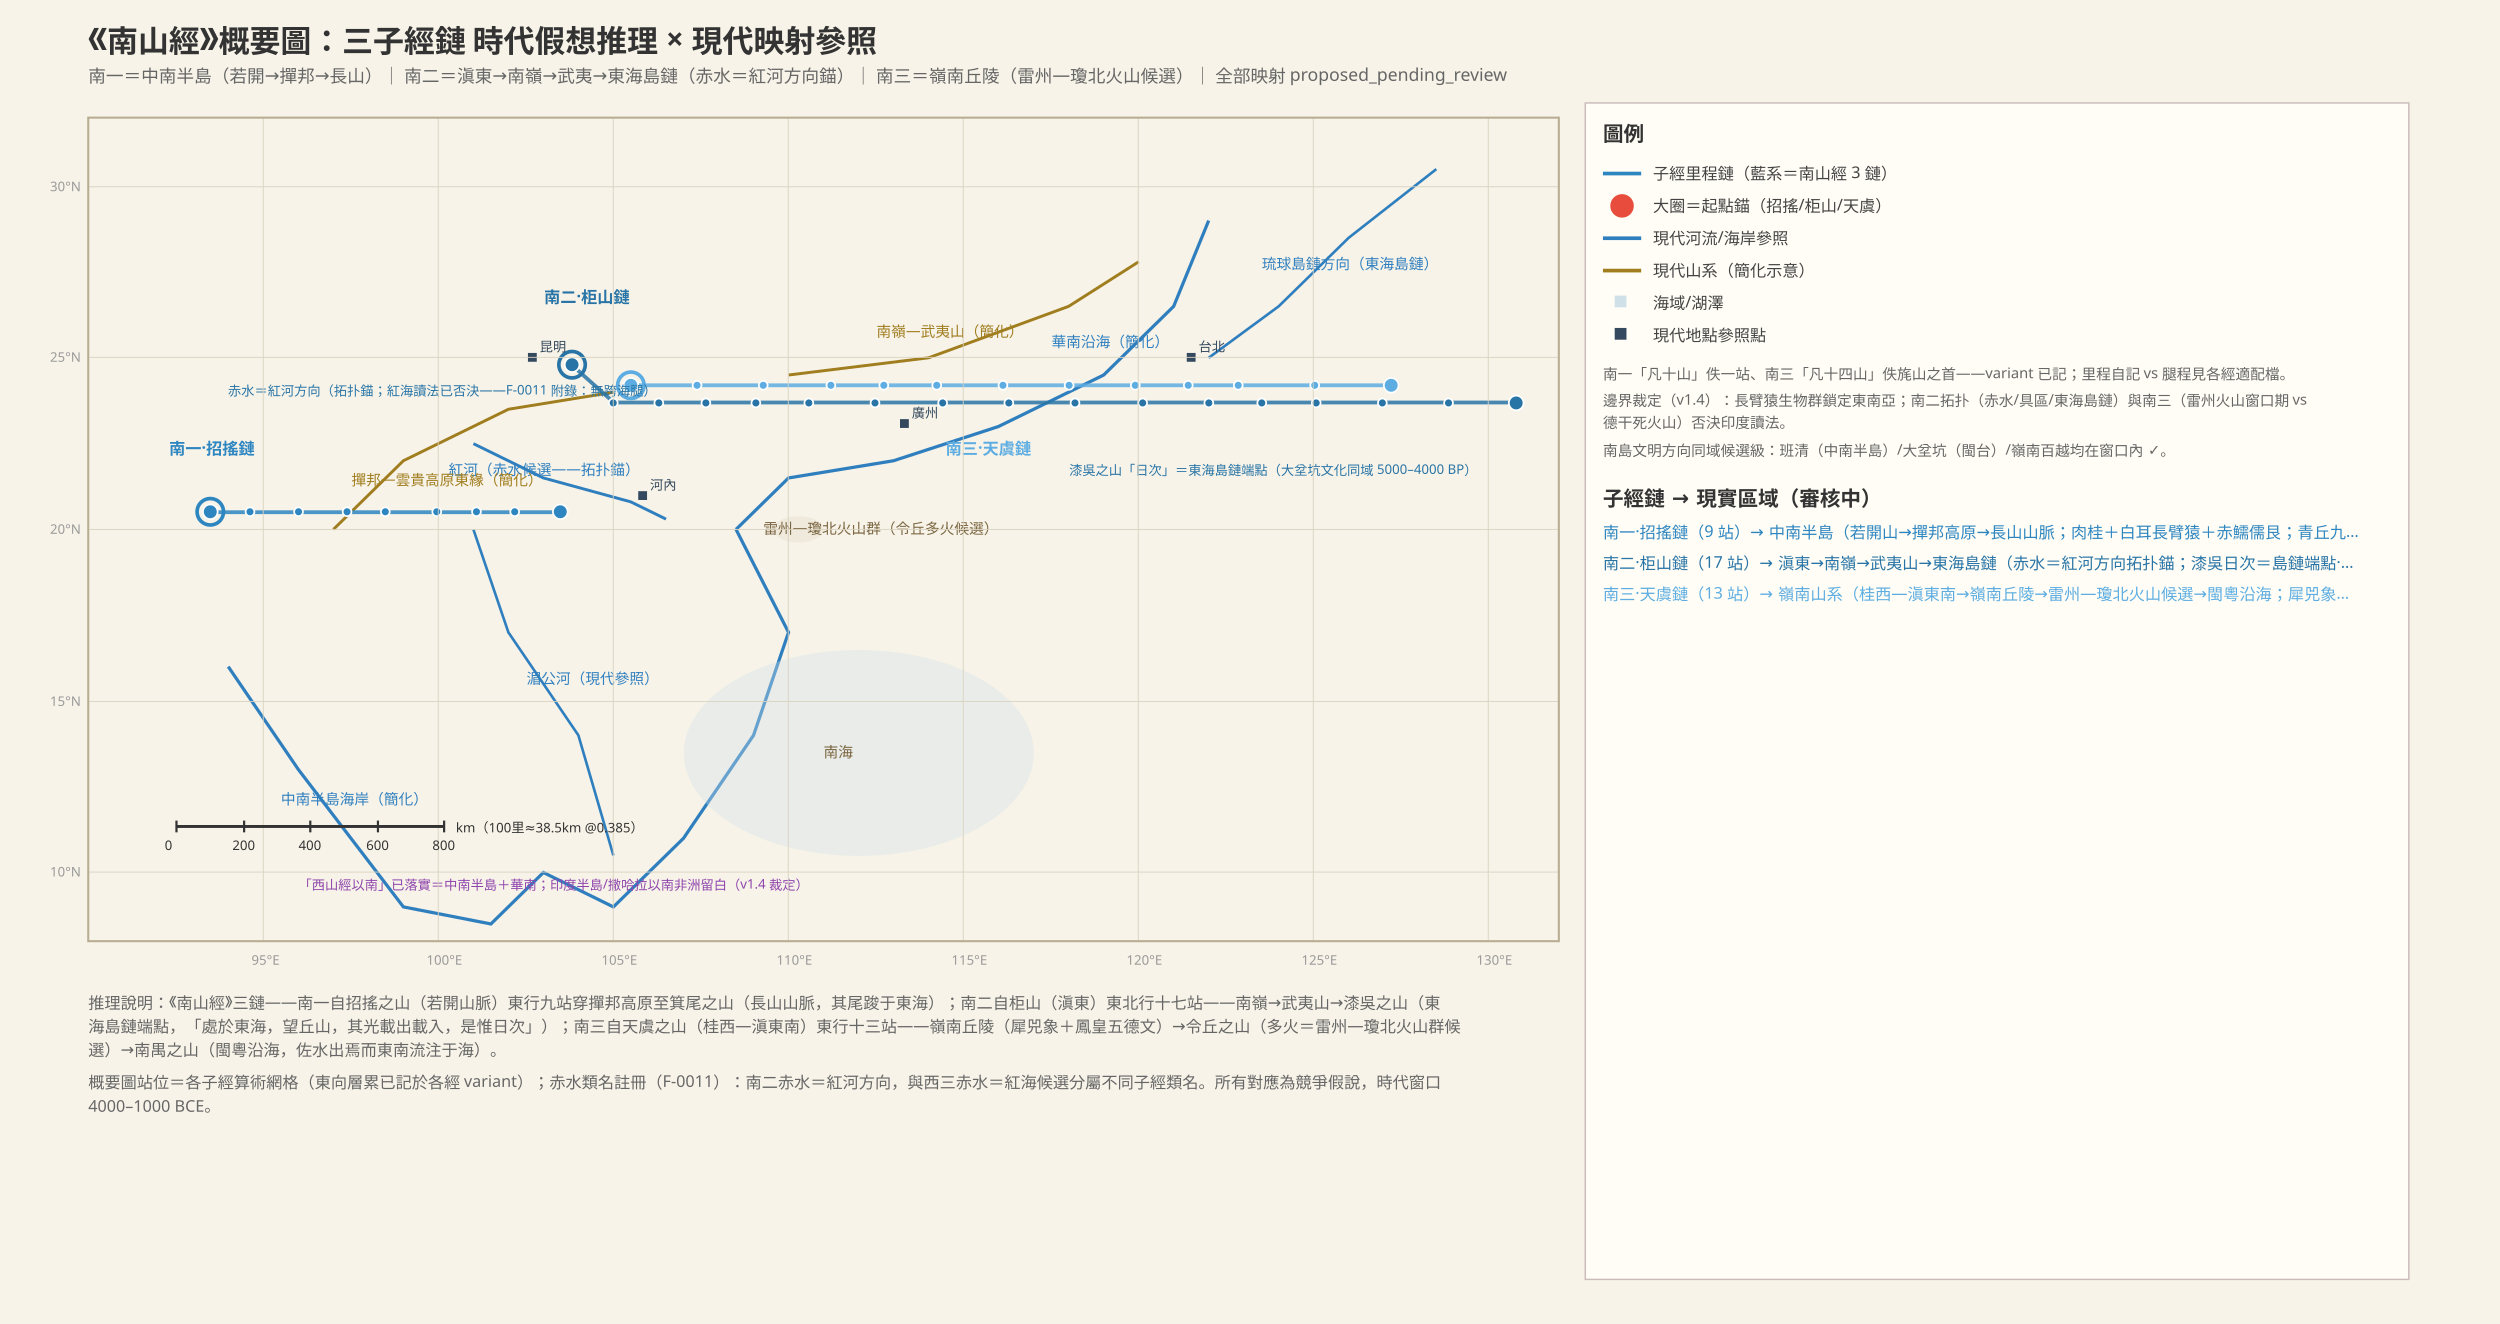
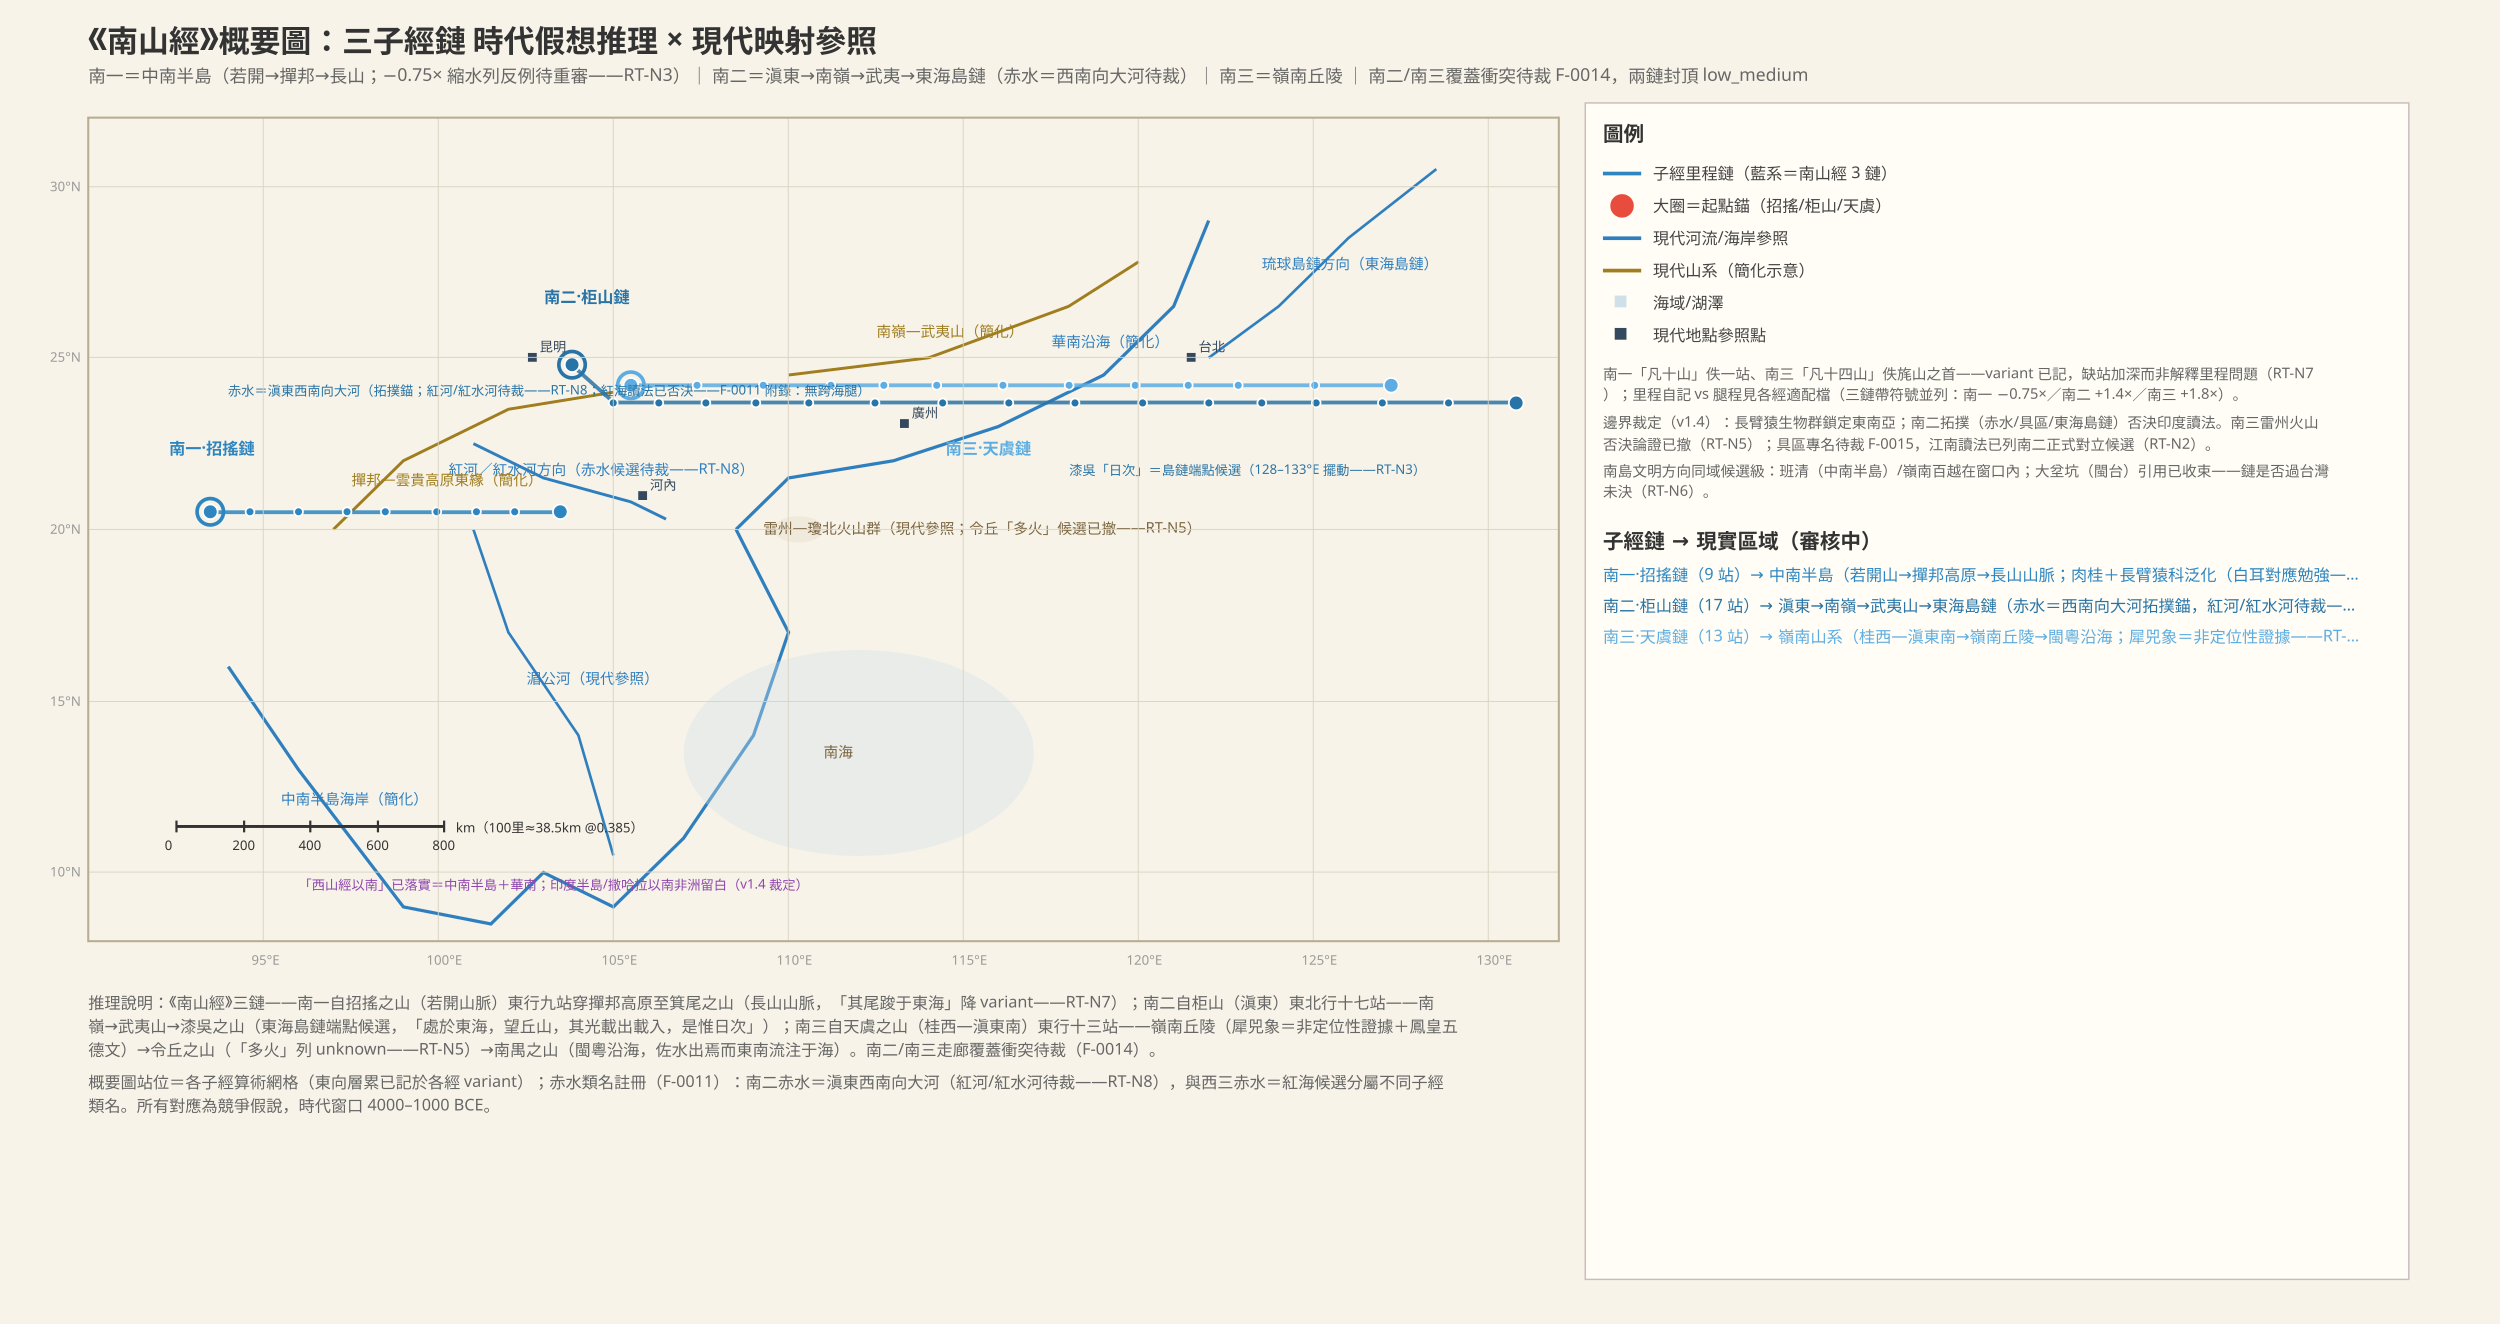
<svg xmlns="http://www.w3.org/2000/svg" width="1700" height="900" font-family="PingFang SC, Hiragino Sans GB, Microsoft YaHei, sans-serif">
  <rect width="1700" height="900" fill="#f7f3e8" />
  <clipPath id="mapclip">
    <rect x="60" y="80" width="1000" height="560" />
  </clipPath>
  <defs>
    <clipPath id="mapclip">
      <rect x="60" y="80" width="1000" height="560" />
    </clipPath>
    <pattern id="sand" width="8" height="8" patternUnits="userSpaceOnUse">
      <rect width="8" height="8" fill="#efe3c0" />
      <circle cx="2" cy="2" r="0.8" fill="#d6b96a" />
      <circle cx="6" cy="6" r="0.8" fill="#d6b96a" />
    </pattern>
  </defs>
  <text x="60" y="34" font-size="21" font-weight="bold" fill="#333">《南山經》概要圖：三子經鏈 時代假想推理 × 現代映射參照</text>
-   <text x="60" y="56" font-size="12" fill="#666">南一＝中南半島（若開→撣邦→長山）｜ 南二＝滇東→南嶺→武夷→東海島鏈（赤水＝紅河方向錨）｜ 南三＝嶺南丘陵（雷州—瓊北火山候選）｜ 全部映射 proposed_pending_review</text>
+   <text x="60" y="56" font-size="12" fill="#666">南一＝中南半島（若開→撣邦→長山；−0.75× 縮水列反例待重審——RT-N3）｜ 南二＝滇東→南嶺→武夷→東海島鏈（赤水＝西南向大河待裁）｜ 南三＝嶺南丘陵 ｜ 南二/南三覆蓋衝突待裁 F-0014，兩鏈封頂 low_medium</text>
  <g clip-path="url(#mapclip)">
    <polyline points="155.2,453.3 202.9,523.3 274.3,616.7 333.8,628.3 369.5,593.3 417.1,616.7 464.8,570.0 512.4,500.0 536.2,430.0 500.5,360.0" fill="none" stroke="#2f7fbf" stroke-width="2.2" />
    <text x="191" y="547" font-size="10" fill="#2f7fbf">中南半島海岸（簡化）</text>
    <polyline points="500.5,360.0 536.2,325.0 607.6,313.3 679.0,290.0 750.5,255.0 798.1,208.3 821.9,150.0" fill="none" stroke="#2f7fbf" stroke-width="2.2" />
    <text x="715" y="236" font-size="10" fill="#2f7fbf">華南沿海（簡化）</text>
    <polyline points="821.9,243.3 869.5,208.3 917.1,161.7 976.7,115.0" fill="none" stroke="#2f7fbf" stroke-width="1.8" />
    <text x="858" y="183" font-size="10" fill="#2f7fbf">琉球島鏈方向（東海島鏈）</text>
    <polyline points="321.9,301.7 369.5,325.0 429.0,341.3 452.9,353.0" fill="none" stroke="#2f7fbf" stroke-width="2" />
-     <text x="305" y="323" font-size="10" fill="#2f7fbf">紅河（赤水候選——拓扑錨）</text>
+     <text x="305" y="323" font-size="10" fill="#2f7fbf">紅河／紅水河方向（赤水候選待裁——RT-N8）</text>
    <polyline points="321.9,360.0 345.7,430.0 393.3,500.0 417.1,581.7" fill="none" stroke="#2f7fbf" stroke-width="1.8" />
    <text x="358" y="465" font-size="10" fill="#2f7fbf">湄公河（現代參照）</text>
    <polyline points="226.7,360.0 274.3,313.3 345.7,278.3 417.1,266.7" fill="none" stroke="#a07d1e" stroke-width="2" />
    <text x="239" y="330" font-size="10" fill="#a07d1e">撣邦—雲貴高原東緣（簡化）</text>
    <polyline points="536.2,255.0 631.4,243.3 726.7,208.3 774.3,178.0" fill="none" stroke="#a07d1e" stroke-width="2" />
    <text x="596" y="229" font-size="10" fill="#a07d1e">南嶺—武夷山（簡化）</text>
    <ellipse cx="584" cy="512" rx="119" ry="70" fill="#cfe0e8" opacity="0.35" />
    <text x="560" y="515" font-size="10" fill="#7a6540">南海</text>
    <ellipse cx="543" cy="360" rx="17" ry="9" fill="#e2d9c8" opacity="0.35" />
-     <text x="519" y="363" font-size="10" fill="#7a6540">雷州—瓊北火山群（令丘多火候選）</text>
+     <text x="519" y="363" font-size="10" fill="#7a6540">雷州—瓊北火山群（現代參照；令丘「多火」候選已撤——RT-N5）</text>
    <polyline points="143.3,348.3 169.8,348.3 203.1,348.3 235.7,348.3 262.1,348.3 297.1,348.3 323.6,348.3 350.0,348.3 380.7,348.3" fill="none" stroke="#2e86c1" stroke-width="2.6" opacity="0.85" />
    <circle cx="143" cy="348" r="5" fill="#2e86c1" stroke="#fff" stroke-width="1.2" />
    <circle cx="170" cy="348" r="3" fill="#2e86c1" stroke="#fff" stroke-width="1.2" />
    <circle cx="203" cy="348" r="3" fill="#2e86c1" stroke="#fff" stroke-width="1.2" />
    <circle cx="236" cy="348" r="3" fill="#2e86c1" stroke="#fff" stroke-width="1.2" />
    <circle cx="262" cy="348" r="3" fill="#2e86c1" stroke="#fff" stroke-width="1.2" />
    <circle cx="297" cy="348" r="3" fill="#2e86c1" stroke="#fff" stroke-width="1.2" />
    <circle cx="324" cy="348" r="3" fill="#2e86c1" stroke="#fff" stroke-width="1.2" />
    <circle cx="350" cy="348" r="3" fill="#2e86c1" stroke="#fff" stroke-width="1.2" />
    <circle cx="381" cy="348" r="5" fill="#2e86c1" stroke="#fff" stroke-width="1.2" />
    <circle cx="143" cy="348" r="9" fill="none" stroke="#2e86c1" stroke-width="2.5" />
    <text x="115" y="309" font-size="11" font-weight="bold" fill="#2e86c1">南一·招搖鏈</text>
    <polyline points="388.6,248.0 417.4,273.7 448.3,273.7 480.0,273.7 513.6,273.7 550.0,273.7 595.2,273.7 640.7,273.7 686.0,273.7 731.4,273.7 776.7,273.7 822.1,273.7 858.3,273.7 894.8,273.7 940.0,273.7 985.5,273.7 1030.7,273.7" fill="none" stroke="#2874a6" stroke-width="2.6" opacity="0.85" />
    <circle cx="389" cy="248" r="5" fill="#2874a6" stroke="#fff" stroke-width="1.2" />
    <circle cx="417" cy="274" r="3" fill="#2874a6" stroke="#fff" stroke-width="1.2" />
    <circle cx="448" cy="274" r="3" fill="#2874a6" stroke="#fff" stroke-width="1.2" />
    <circle cx="480" cy="274" r="3" fill="#2874a6" stroke="#fff" stroke-width="1.2" />
    <circle cx="514" cy="274" r="3" fill="#2874a6" stroke="#fff" stroke-width="1.2" />
    <circle cx="550" cy="274" r="3" fill="#2874a6" stroke="#fff" stroke-width="1.2" />
    <circle cx="595" cy="274" r="3" fill="#2874a6" stroke="#fff" stroke-width="1.2" />
    <circle cx="641" cy="274" r="3" fill="#2874a6" stroke="#fff" stroke-width="1.2" />
    <circle cx="686" cy="274" r="3" fill="#2874a6" stroke="#fff" stroke-width="1.2" />
    <circle cx="731" cy="274" r="3" fill="#2874a6" stroke="#fff" stroke-width="1.2" />
    <circle cx="777" cy="274" r="3" fill="#2874a6" stroke="#fff" stroke-width="1.2" />
    <circle cx="822" cy="274" r="3" fill="#2874a6" stroke="#fff" stroke-width="1.2" />
    <circle cx="858" cy="274" r="3" fill="#2874a6" stroke="#fff" stroke-width="1.2" />
    <circle cx="895" cy="274" r="3" fill="#2874a6" stroke="#fff" stroke-width="1.2" />
    <circle cx="940" cy="274" r="3" fill="#2874a6" stroke="#fff" stroke-width="1.2" />
    <circle cx="985" cy="274" r="3" fill="#2874a6" stroke="#fff" stroke-width="1.2" />
    <circle cx="1031" cy="274" r="5" fill="#2874a6" stroke="#fff" stroke-width="1.2" />
    <circle cx="389" cy="248" r="9" fill="none" stroke="#2874a6" stroke-width="2.5" />
    <text x="370" y="206" font-size="11" font-weight="bold" fill="#2874a6">南二·柜山鏈</text>
    <polyline points="429.0,262.0 474.3,262.0 519.3,262.0 564.5,262.0 600.7,262.0 636.7,262.0 681.9,262.0 726.9,262.0 772.1,262.0 808.3,262.0 841.7,262.0 894.0,262.0 946.4,262.0" fill="none" stroke="#5dade2" stroke-width="2.6" opacity="0.85" />
    <circle cx="429" cy="262" r="5" fill="#5dade2" stroke="#fff" stroke-width="1.2" />
    <circle cx="474" cy="262" r="3" fill="#5dade2" stroke="#fff" stroke-width="1.2" />
    <circle cx="519" cy="262" r="3" fill="#5dade2" stroke="#fff" stroke-width="1.2" />
    <circle cx="565" cy="262" r="3" fill="#5dade2" stroke="#fff" stroke-width="1.2" />
    <circle cx="601" cy="262" r="3" fill="#5dade2" stroke="#fff" stroke-width="1.2" />
    <circle cx="637" cy="262" r="3" fill="#5dade2" stroke="#fff" stroke-width="1.2" />
    <circle cx="682" cy="262" r="3" fill="#5dade2" stroke="#fff" stroke-width="1.2" />
    <circle cx="727" cy="262" r="3" fill="#5dade2" stroke="#fff" stroke-width="1.2" />
    <circle cx="772" cy="262" r="3" fill="#5dade2" stroke="#fff" stroke-width="1.2" />
    <circle cx="808" cy="262" r="3" fill="#5dade2" stroke="#fff" stroke-width="1.2" />
    <circle cx="842" cy="262" r="3" fill="#5dade2" stroke="#fff" stroke-width="1.2" />
    <circle cx="894" cy="262" r="3" fill="#5dade2" stroke="#fff" stroke-width="1.2" />
    <circle cx="946" cy="262" r="5" fill="#5dade2" stroke="#fff" stroke-width="1.2" />
    <circle cx="429" cy="262" r="9" fill="none" stroke="#5dade2" stroke-width="2.5" />
    <text x="643" y="309" font-size="11" font-weight="bold" fill="#5dade2">南三·天虞鏈</text>
-     <text x="155" y="269" font-size="9" fill="#2874a6">赤水＝紅河方向（拓扑錨；紅海讀法已否決——F-0011 附錄：無跨海腿）</text>
+     <text x="155" y="269" font-size="9" fill="#2874a6">赤水＝滇東西南向大河（拓撲錨；紅河/紅水河待裁——RT-N8；紅海讀法已否決——F-0011 附錄：無跨海腿）</text>
    <text x="203" y="605" font-size="9" fill="#8e44ad">「西山經以南」已落實＝中南半島＋華南；印度半島/撒哈拉以南非洲留白（v1.4 裁定）</text>
-     <text x="727" y="323" font-size="9" fill="#2874a6">漆吳之山「日次」＝東海島鏈端點（大坌坑文化同域 5000–4000 BP）</text>
+     <text x="727" y="323" font-size="9" fill="#2874a6">漆吳「日次」＝島鏈端點候選（128–133°E 擺動——RT-N3）</text>
    <rect x="434" y="334" width="6" height="6" fill="#34495e" />
    <text x="442" y="333" font-size="9" fill="#34495e">河內</text>
    <rect x="359" y="240" width="6" height="6" fill="#34495e" />
    <text x="367" y="239" font-size="9" fill="#34495e">昆明</text>
    <rect x="612" y="285" width="6" height="6" fill="#34495e" />
    <text x="620" y="284" font-size="9" fill="#34495e">廣州</text>
    <rect x="807" y="240" width="6" height="6" fill="#34495e" />
    <text x="815" y="239" font-size="9" fill="#34495e">台北</text>
  </g>
  <line x1="179" y1="640" x2="179" y2="80" stroke="#d9d2c0" stroke-width="0.6" />
  <text x="171" y="656" font-size="9" fill="#999">95°E</text>
  <line x1="298" y1="640" x2="298" y2="80" stroke="#d9d2c0" stroke-width="0.6" />
  <text x="290" y="656" font-size="9" fill="#999">100°E</text>
  <line x1="417" y1="640" x2="417" y2="80" stroke="#d9d2c0" stroke-width="0.6" />
  <text x="409" y="656" font-size="9" fill="#999">105°E</text>
  <line x1="536" y1="640" x2="536" y2="80" stroke="#d9d2c0" stroke-width="0.6" />
  <text x="528" y="656" font-size="9" fill="#999">110°E</text>
  <line x1="655" y1="640" x2="655" y2="80" stroke="#d9d2c0" stroke-width="0.6" />
  <text x="647" y="656" font-size="9" fill="#999">115°E</text>
  <line x1="774" y1="640" x2="774" y2="80" stroke="#d9d2c0" stroke-width="0.6" />
  <text x="766" y="656" font-size="9" fill="#999">120°E</text>
  <line x1="893" y1="640" x2="893" y2="80" stroke="#d9d2c0" stroke-width="0.6" />
  <text x="885" y="656" font-size="9" fill="#999">125°E</text>
  <line x1="1012" y1="640" x2="1012" y2="80" stroke="#d9d2c0" stroke-width="0.6" />
  <text x="1004" y="656" font-size="9" fill="#999">130°E</text>
  <line x1="60" y1="593" x2="1060" y2="593" stroke="#d9d2c0" stroke-width="0.6" />
  <text x="34" y="596" font-size="9" fill="#999">10°N</text>
  <line x1="60" y1="477" x2="1060" y2="477" stroke="#d9d2c0" stroke-width="0.6" />
  <text x="34" y="480" font-size="9" fill="#999">15°N</text>
  <line x1="60" y1="360" x2="1060" y2="360" stroke="#d9d2c0" stroke-width="0.6" />
  <text x="34" y="363" font-size="9" fill="#999">20°N</text>
  <line x1="60" y1="243" x2="1060" y2="243" stroke="#d9d2c0" stroke-width="0.6" />
  <text x="34" y="246" font-size="9" fill="#999">25°N</text>
  <line x1="60" y1="127" x2="1060" y2="127" stroke="#d9d2c0" stroke-width="0.6" />
  <text x="34" y="130" font-size="9" fill="#999">30°N</text>
  <rect x="60" y="80" width="1000" height="560" fill="none" stroke="#b8ad92" stroke-width="1.4" />
  <line x1="120" y1="562" x2="302" y2="562" stroke="#333" stroke-width="2" />
  <line x1="120" y1="558" x2="120" y2="566" stroke="#333" stroke-width="1.5" />
  <text x="112" y="578" font-size="9" fill="#333">0</text>
  <line x1="166" y1="558" x2="166" y2="566" stroke="#333" stroke-width="1.5" />
  <text x="158" y="578" font-size="9" fill="#333">200</text>
  <line x1="211" y1="558" x2="211" y2="566" stroke="#333" stroke-width="1.5" />
  <text x="203" y="578" font-size="9" fill="#333">400</text>
  <line x1="257" y1="558" x2="257" y2="566" stroke="#333" stroke-width="1.5" />
  <text x="249" y="578" font-size="9" fill="#333">600</text>
  <line x1="302" y1="558" x2="302" y2="566" stroke="#333" stroke-width="1.5" />
  <text x="294" y="578" font-size="9" fill="#333">800</text>
  <text x="310" y="566" font-size="9" fill="#333">km（100里≈38.5km @0.385）</text>
  <rect x="1078" y="70" width="560" height="800" fill="#fffdf5" stroke="#cbb" />
  <text x="1090" y="96" font-size="14" font-weight="bold" fill="#333">圖例</text>
  <line x1="1090" y1="118" x2="1116" y2="118" stroke="#2e86c1" stroke-width="2.5" />
  <text x="1124" y="122" font-size="11" fill="#444">子經里程鏈（藍系＝南山經 3 鏈）</text>
  <circle cx="1103" cy="140" r="8" fill="#e74c3c" />
  <text x="1124" y="144" font-size="11" fill="#444">大圈＝起點錨（招搖/柜山/天虞）</text>
  <line x1="1090" y1="162" x2="1116" y2="162" stroke="#2f7fbf" stroke-width="2.5" />
  <text x="1124" y="166" font-size="11" fill="#444">現代河流/海岸參照</text>
  <line x1="1090" y1="184" x2="1116" y2="184" stroke="#a07d1e" stroke-width="2.5" />
  <text x="1124" y="188" font-size="11" fill="#444">現代山系（簡化示意）</text>
  <rect x="1098" y="201" width="8" height="8" fill="#cfe0e8" />
  <text x="1124" y="210" font-size="11" fill="#444">海域/湖澤</text>
  <rect x="1098" y="223" width="8" height="8" fill="#34495e" />
  <text x="1124" y="232" font-size="11" fill="#444">現代地點參照點</text>
-   <text x="1090" y="258" font-size="10" fill="#666">南一「凡十山」佚一站、南三「凡十四山」佚旄山之首——variant 已記；里程自記 vs 腿程見各經適配檔。</text>
-   <text x="1090" y="276" font-size="10" fill="#666">邊界裁定（v1.4）：長臂猿生物群鎖定東南亞；南二拓扑（赤水/具區/東海島鏈）與南三（雷州火山窗口期 vs </text>
-   <text x="1090" y="291" font-size="10" fill="#666">德干死火山）否決印度讀法。</text>
-   <text x="1090" y="310" font-size="10" fill="#666">南島文明方向同域候選級：班清（中南半島）/大坌坑（閩台）/嶺南百越均在窗口內 ✓。</text>
-   <text x="1090" y="344.0" font-size="14" font-weight="bold" fill="#333">子經鏈 → 現實區域（審核中）</text>
-   <text x="1090" y="366" font-size="11" fill="#2e86c1">南一·招搖鏈（9 站）→ 中南半島（若開山→撣邦高原→長山山脈；肉桂＋白耳長臂猿＋赤鱬儒艮；青丘九…</text>
-   <text x="1090" y="387" font-size="11" fill="#2874a6">南二·柜山鏈（17 站）→ 滇東→南嶺→武夷山→東海島鏈（赤水＝紅河方向拓扑錨；漆吳日次＝島鏈端點·…</text>
-   <text x="1090" y="408" font-size="11" fill="#5dade2">南三·天虞鏈（13 站）→ 嶺南山系（桂西—滇東南→嶺南丘陵→雷州—瓊北火山候選→閩粵沿海；犀兕象…</text>
-   <text x="60" y="686" font-size="11" fill="#666">推理說明：《南山經》三鏈——南一自招搖之山（若開山脈）東行九站穿撣邦高原至箕尾之山（長山山脈，其尾踆于東海）；南二自柜山（滇東）東北行十七站——南嶺→武夷山→漆吳之山（東</text>
-   <text x="60" y="702" font-size="11" fill="#666">海島鏈端點，「處於東海，望丘山，其光載出載入，是惟日次」）；南三自天虞之山（桂西—滇東南）東行十三站——嶺南丘陵（犀兕象＋鳳皇五德文）→令丘之山（多火＝雷州—瓊北火山群候</text>
-   <text x="60" y="718" font-size="11" fill="#666">選）→南禺之山（閩粵沿海，佐水出焉而東南流注于海）。</text>
-   <text x="60" y="740" font-size="11" fill="#666">概要圖站位＝各子經算術網格（東向層累已記於各經 variant）；赤水類名註冊（F-0011）：南二赤水＝紅河方向，與西三赤水＝紅海候選分屬不同子經類名。所有對應為競爭假說，時代窗口 </text>
-   <text x="60" y="756" font-size="11" fill="#666">4000–1000 BCE。</text>
+   <text x="1090" y="258" font-size="10" fill="#666">南一「凡十山」佚一站、南三「凡十四山」佚旄山之首——variant 已記，缺站加深而非解釋里程問題（RT-N7</text>
+   <text x="1090" y="272" font-size="10" fill="#666">）；里程自記 vs 腿程見各經適配檔（三鏈帶符號並列：南一 −0.75×／南二 +1.4×／南三 +1.8×）。</text>
+   <text x="1090" y="291" font-size="10" fill="#666">邊界裁定（v1.4）：長臂猿生物群鎖定東南亞；南二拓撲（赤水/具區/東海島鏈）否決印度讀法。南三雷州火山</text>
+   <text x="1090" y="306" font-size="10" fill="#666">否決論證已撤（RT-N5）；具區專名待裁 F-0015，江南讀法已列南二正式對立候選（RT-N2）。</text>
+   <text x="1090" y="324" font-size="10" fill="#666">南島文明方向同域候選級：班清（中南半島）/嶺南百越在窗口內；大坌坑（閩台）引用已收束——鏈是否過台灣</text>
+   <text x="1090" y="338" font-size="10" fill="#666">未決（RT-N6）。</text>
+   <text x="1090" y="373.0" font-size="14" font-weight="bold" fill="#333">子經鏈 → 現實區域（審核中）</text>
+   <text x="1090" y="395" font-size="11" fill="#2e86c1">南一·招搖鏈（9 站）→ 中南半島（若開山→撣邦高原→長山山脈；肉桂＋長臂猿科泛化（白耳對應勉強—…</text>
+   <text x="1090" y="416" font-size="11" fill="#2874a6">南二·柜山鏈（17 站）→ 滇東→南嶺→武夷山→東海島鏈（赤水＝西南向大河拓撲錨，紅河/紅水河待裁—…</text>
+   <text x="1090" y="437" font-size="11" fill="#5dade2">南三·天虞鏈（13 站）→ 嶺南山系（桂西—滇東南→嶺南丘陵→閩粵沿海；犀兕象＝非定位性證據——RT-…</text>
+   <text x="60" y="686" font-size="11" fill="#666">推理說明：《南山經》三鏈——南一自招搖之山（若開山脈）東行九站穿撣邦高原至箕尾之山（長山山脈，「其尾踆于東海」降 variant——RT-N7）；南二自柜山（滇東）東北行十七站——南</text>
+   <text x="60" y="702" font-size="11" fill="#666">嶺→武夷山→漆吳之山（東海島鏈端點候選，「處於東海，望丘山，其光載出載入，是惟日次」）；南三自天虞之山（桂西—滇東南）東行十三站——嶺南丘陵（犀兕象＝非定位性證據＋鳳皇五</text>
+   <text x="60" y="718" font-size="11" fill="#666">德文）→令丘之山（「多火」列 unknown——RT-N5）→南禺之山（閩粵沿海，佐水出焉而東南流注于海）。南二/南三走廊覆蓋衝突待裁（F-0014）。</text>
+   <text x="60" y="740" font-size="11" fill="#666">概要圖站位＝各子經算術網格（東向層累已記於各經 variant）；赤水類名註冊（F-0011）：南二赤水＝滇東西南向大河（紅河/紅水河待裁——RT-N8），與西三赤水＝紅海候選分屬不同子經</text>
+   <text x="60" y="756" font-size="11" fill="#666">類名。所有對應為競爭假說，時代窗口 4000–1000 BCE。</text>
</svg>
